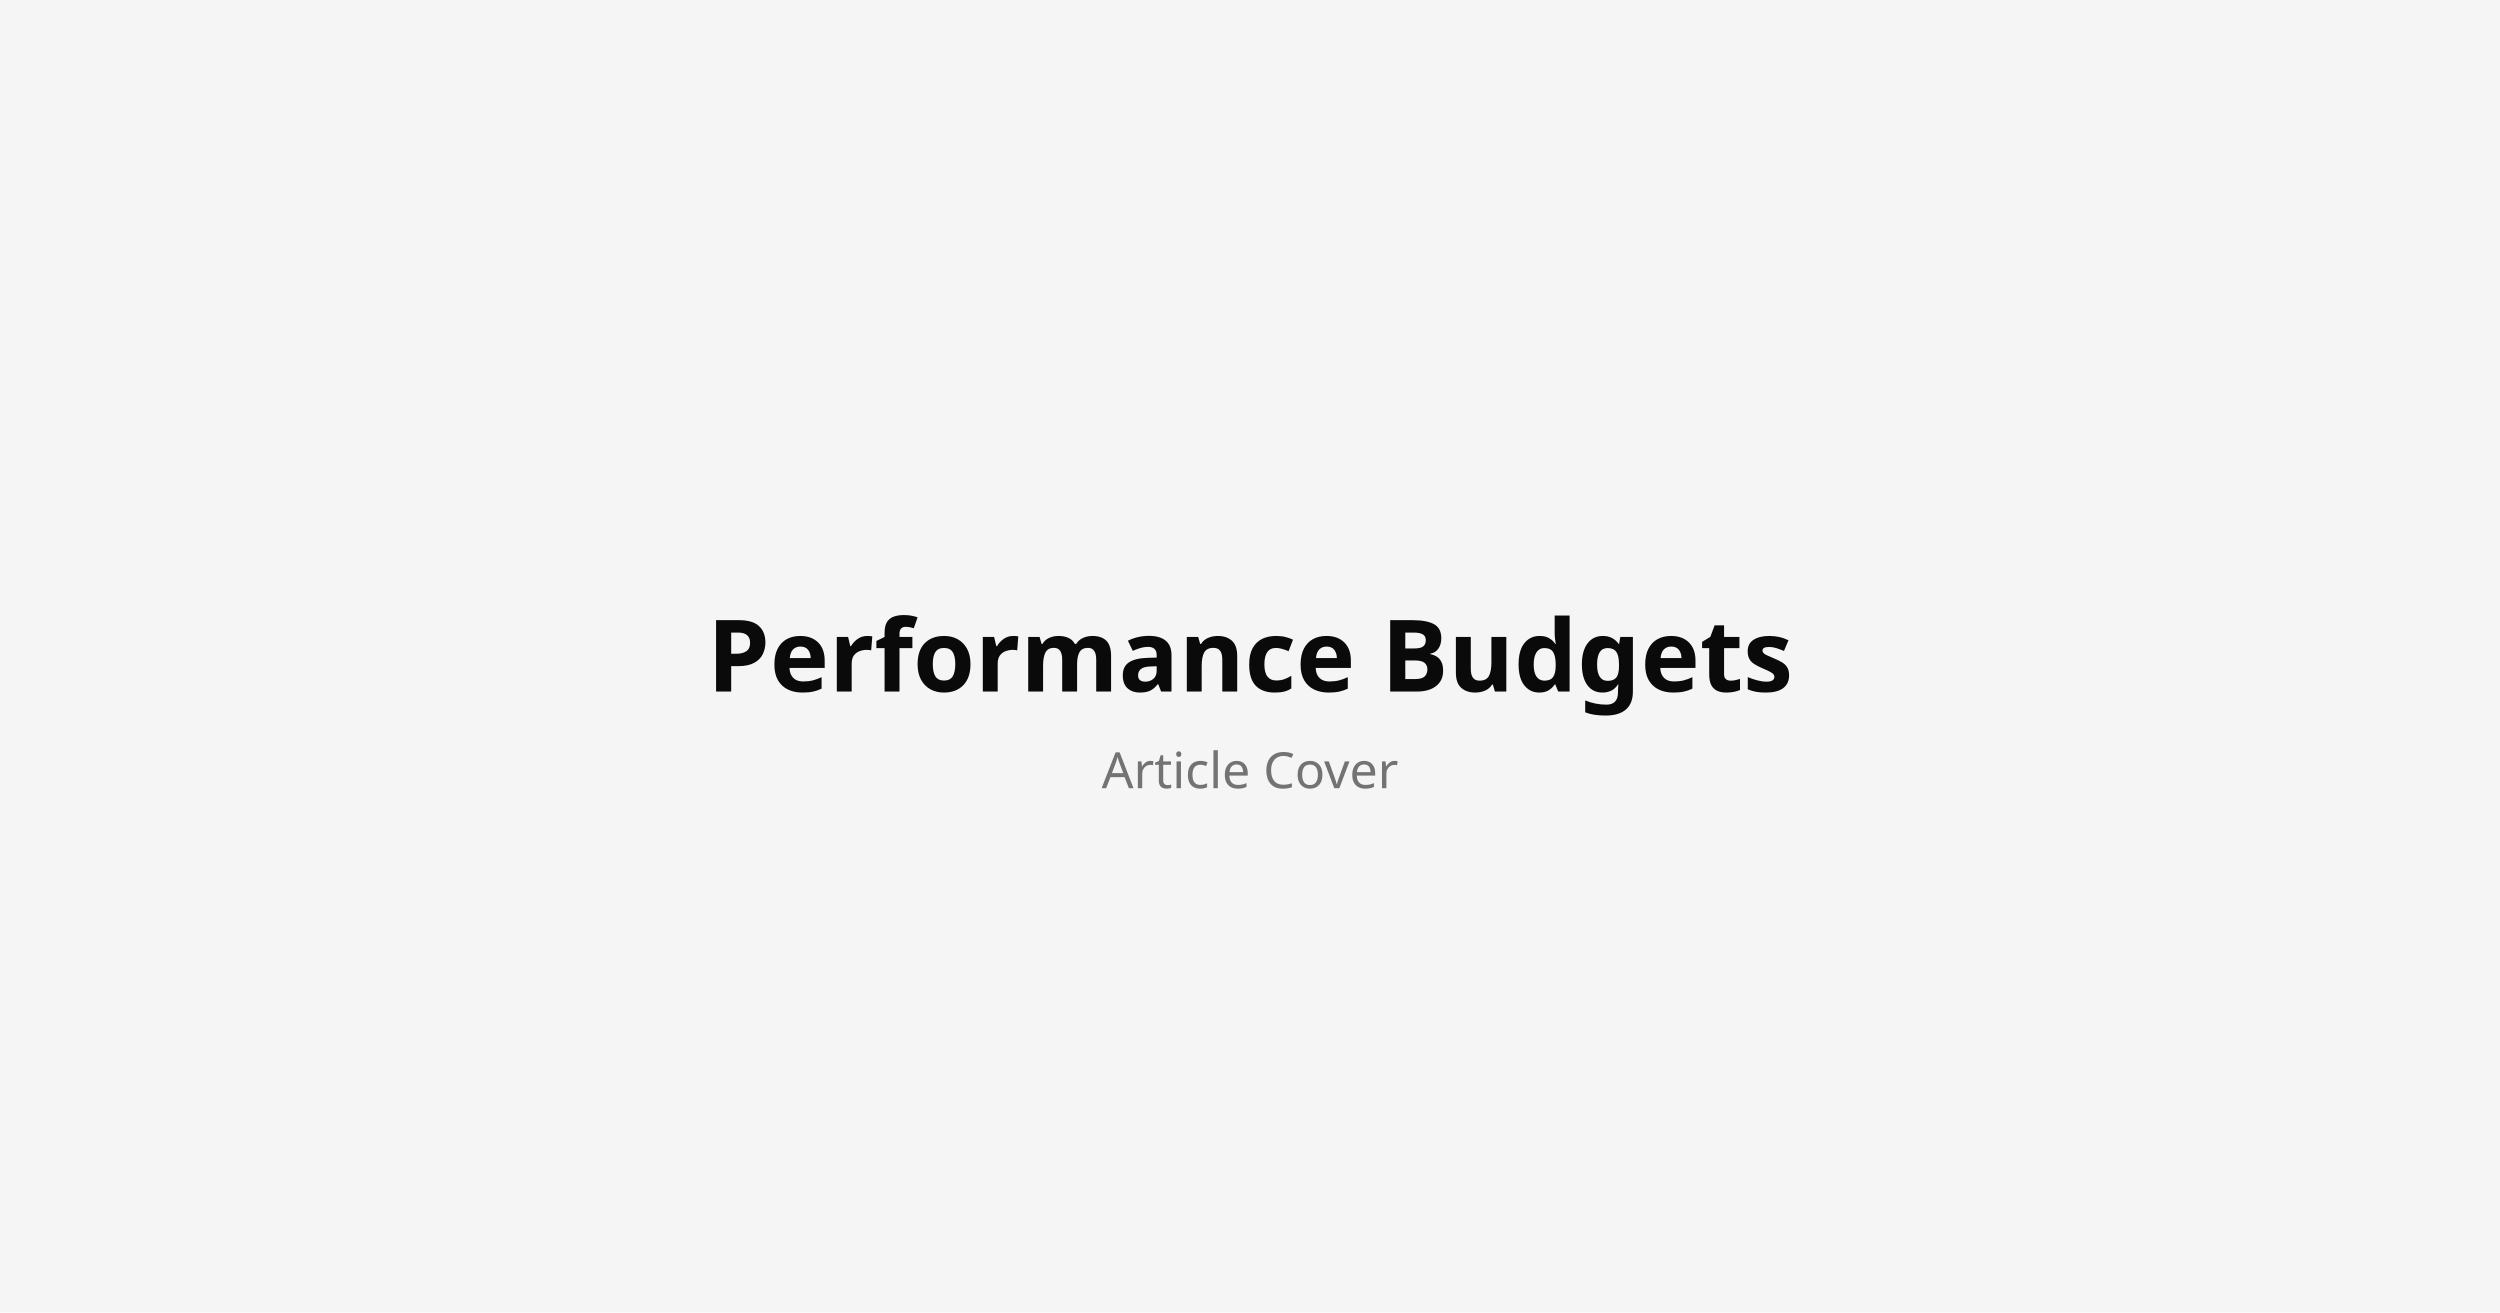
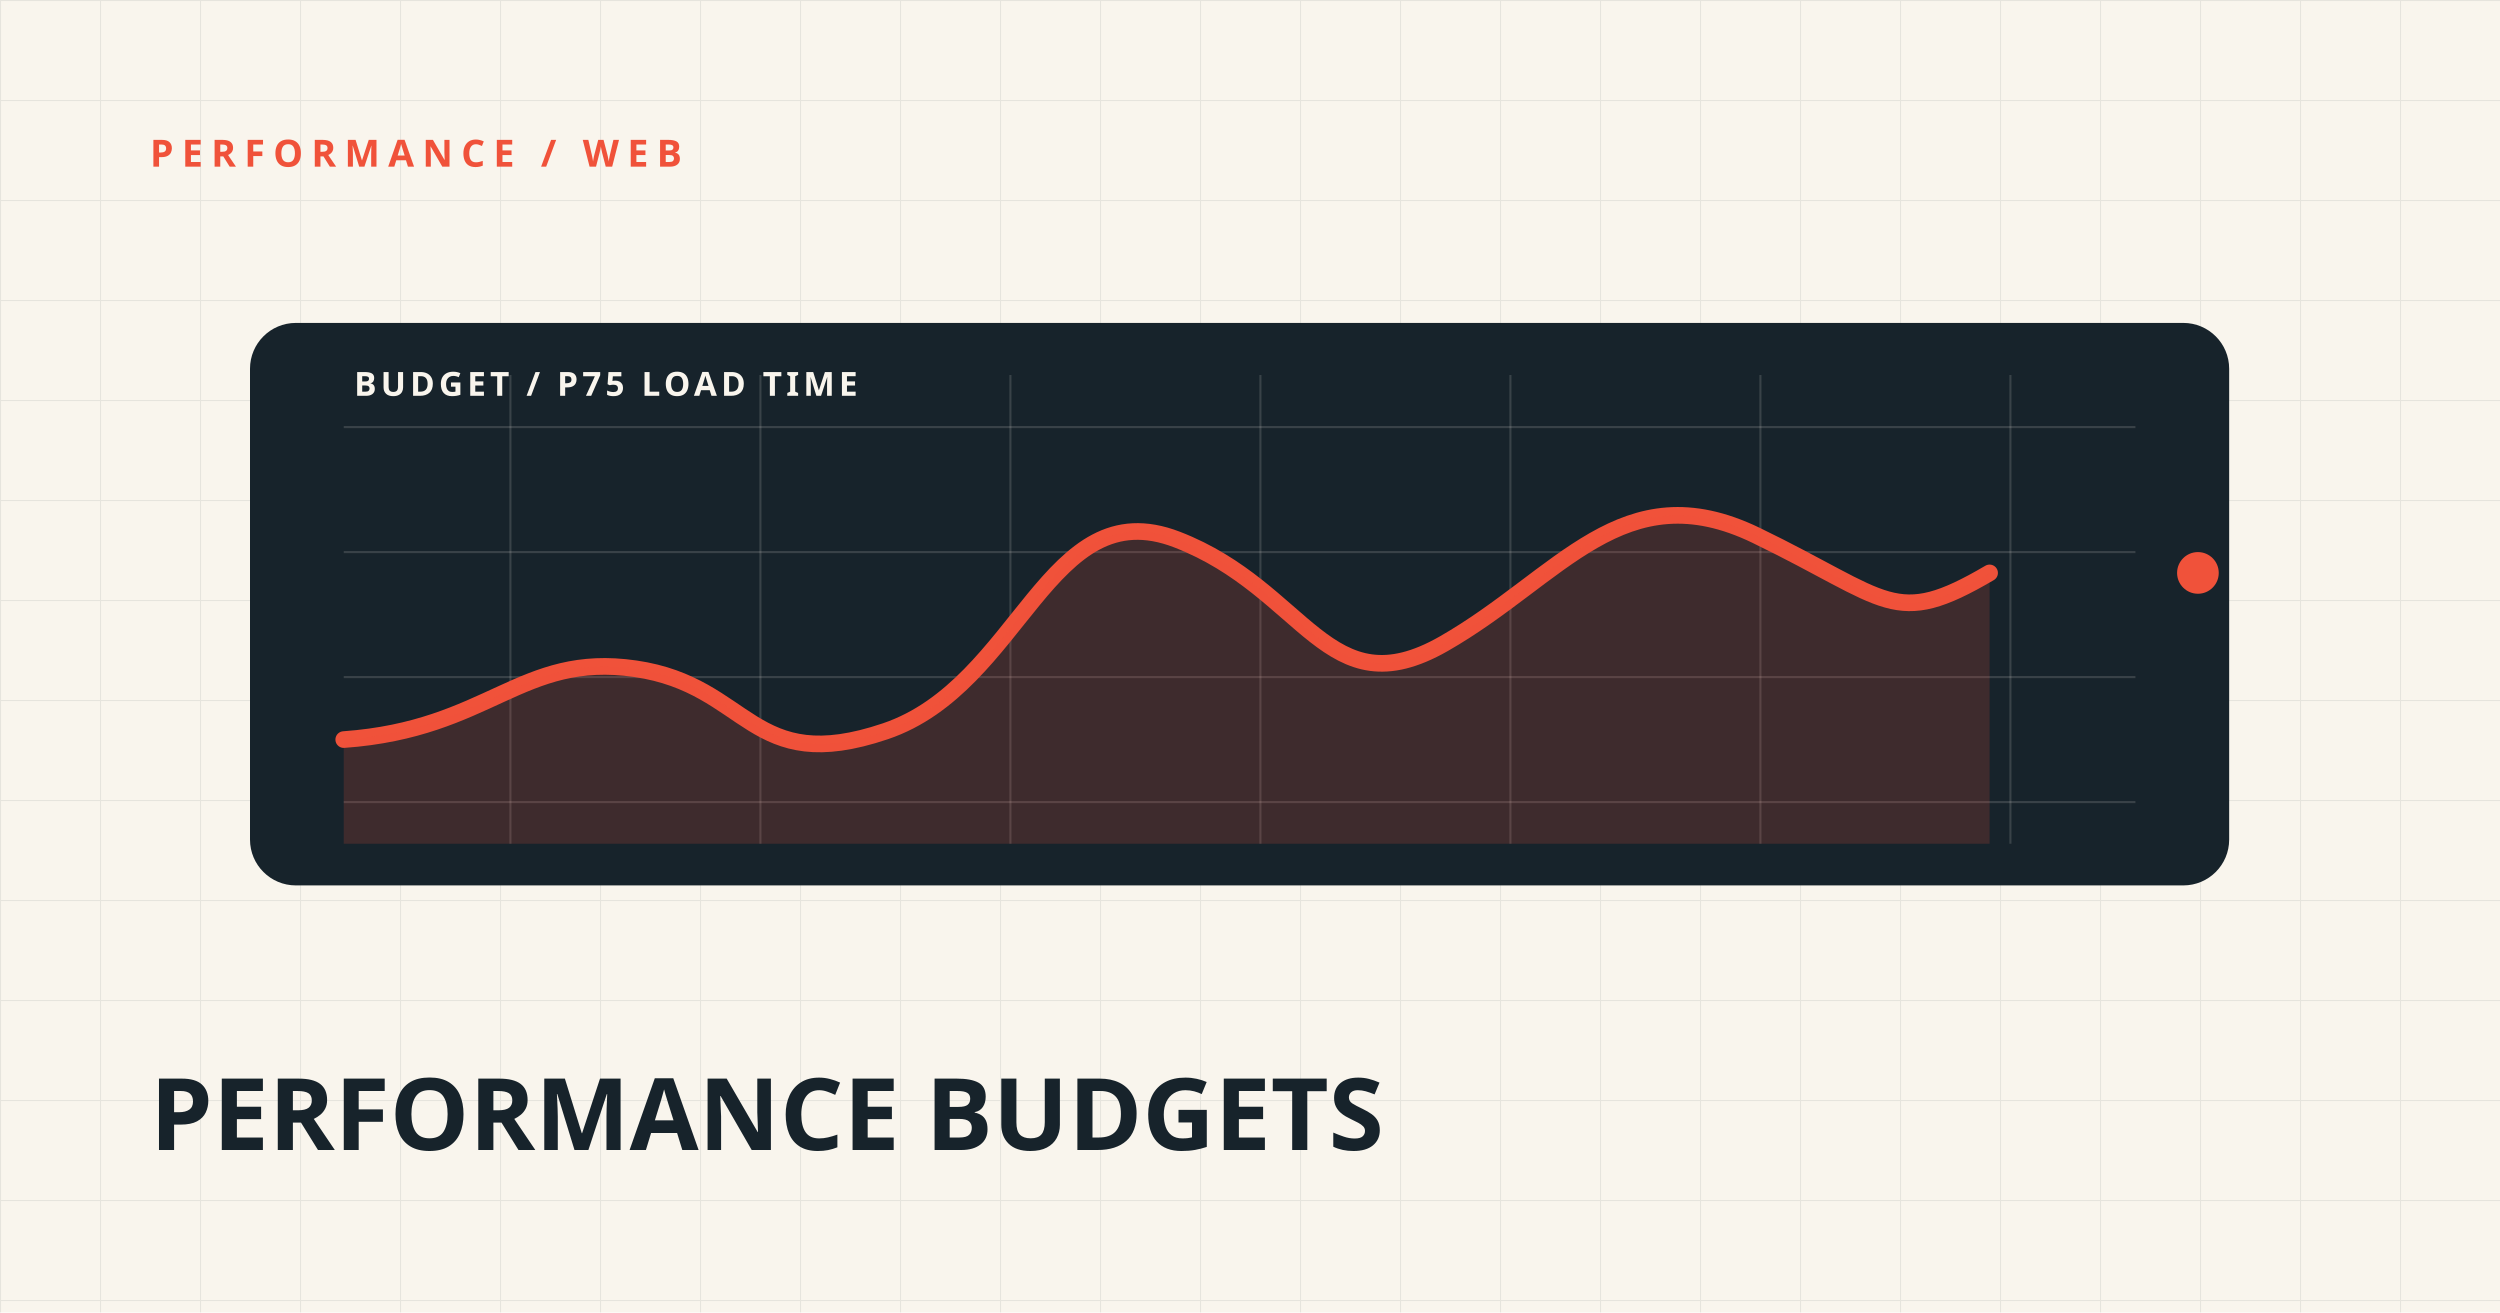
<svg xmlns="http://www.w3.org/2000/svg" width="1200" height="630" viewBox="0 0 1200 630">
-   <rect width="1200" height="630" fill="#f5f5f5" />
-   <text x="600" y="315" font-family="system-ui, sans-serif" font-size="48" font-weight="600" fill="#0a0a0a" text-anchor="middle" dominant-baseline="middle">Performance Budgets</text>
-   <text x="600" y="370" font-family="system-ui, sans-serif" font-size="24" fill="#737373" text-anchor="middle" dominant-baseline="middle">Article Cover</text>
+   <defs>
+     <pattern id="grid" width="48" height="48" patternUnits="userSpaceOnUse">
+       <path d="M48 0H0V48" fill="none" stroke="#17232b" stroke-opacity=".08" />
+     </pattern>
+   </defs>
+   <rect width="1200" height="630" fill="#f9f5ed" />
+   <rect width="1200" height="630" fill="url(#grid)" />
+   <text x="72" y="80" fill="#f0523a" font-family="system-ui, sans-serif" font-size="18" font-weight="700" letter-spacing="4">PERFORMANCE / WEB</text>
+   <text x="72" y="552" fill="#17232b" font-family="system-ui, sans-serif" font-size="48" font-weight="700">PERFORMANCE BUDGETS</text>
+   <rect x="120" y="155" width="950" height="270" rx="22" fill="#17232b" />
+   <g stroke="#f9f5ed" stroke-opacity=".15">
+     <path d="M165 205h860M165 265h860M165 325h860M165 385h860" />
+     <path d="M245 180v225M365 180v225M485 180v225M605 180v225M725 180v225M845 180v225M965 180v225" />
+   </g>
+   <path d="M165 355c70-5 85-42 140-34s55 52 120 30 78-116 140-92 72 82 128 50 86-83 150-52 66 45 112 18" fill="none" stroke="#f0523a" stroke-width="8" stroke-linecap="round" />
+   <path d="M165 355c70-5 85-42 140-34s55 52 120 30 78-116 140-92 72 82 128 50 86-83 150-52 66 45 112 18V405H165Z" fill="#f0523a" fill-opacity=".18" />
+   <circle cx="1055" cy="275" r="10" fill="#f0523a" />
+   <text x="170" y="190" fill="#f9f5ed" font-family="system-ui, sans-serif" font-size="16" font-weight="700" letter-spacing="2">BUDGET / P75 LOAD TIME</text>
</svg>
